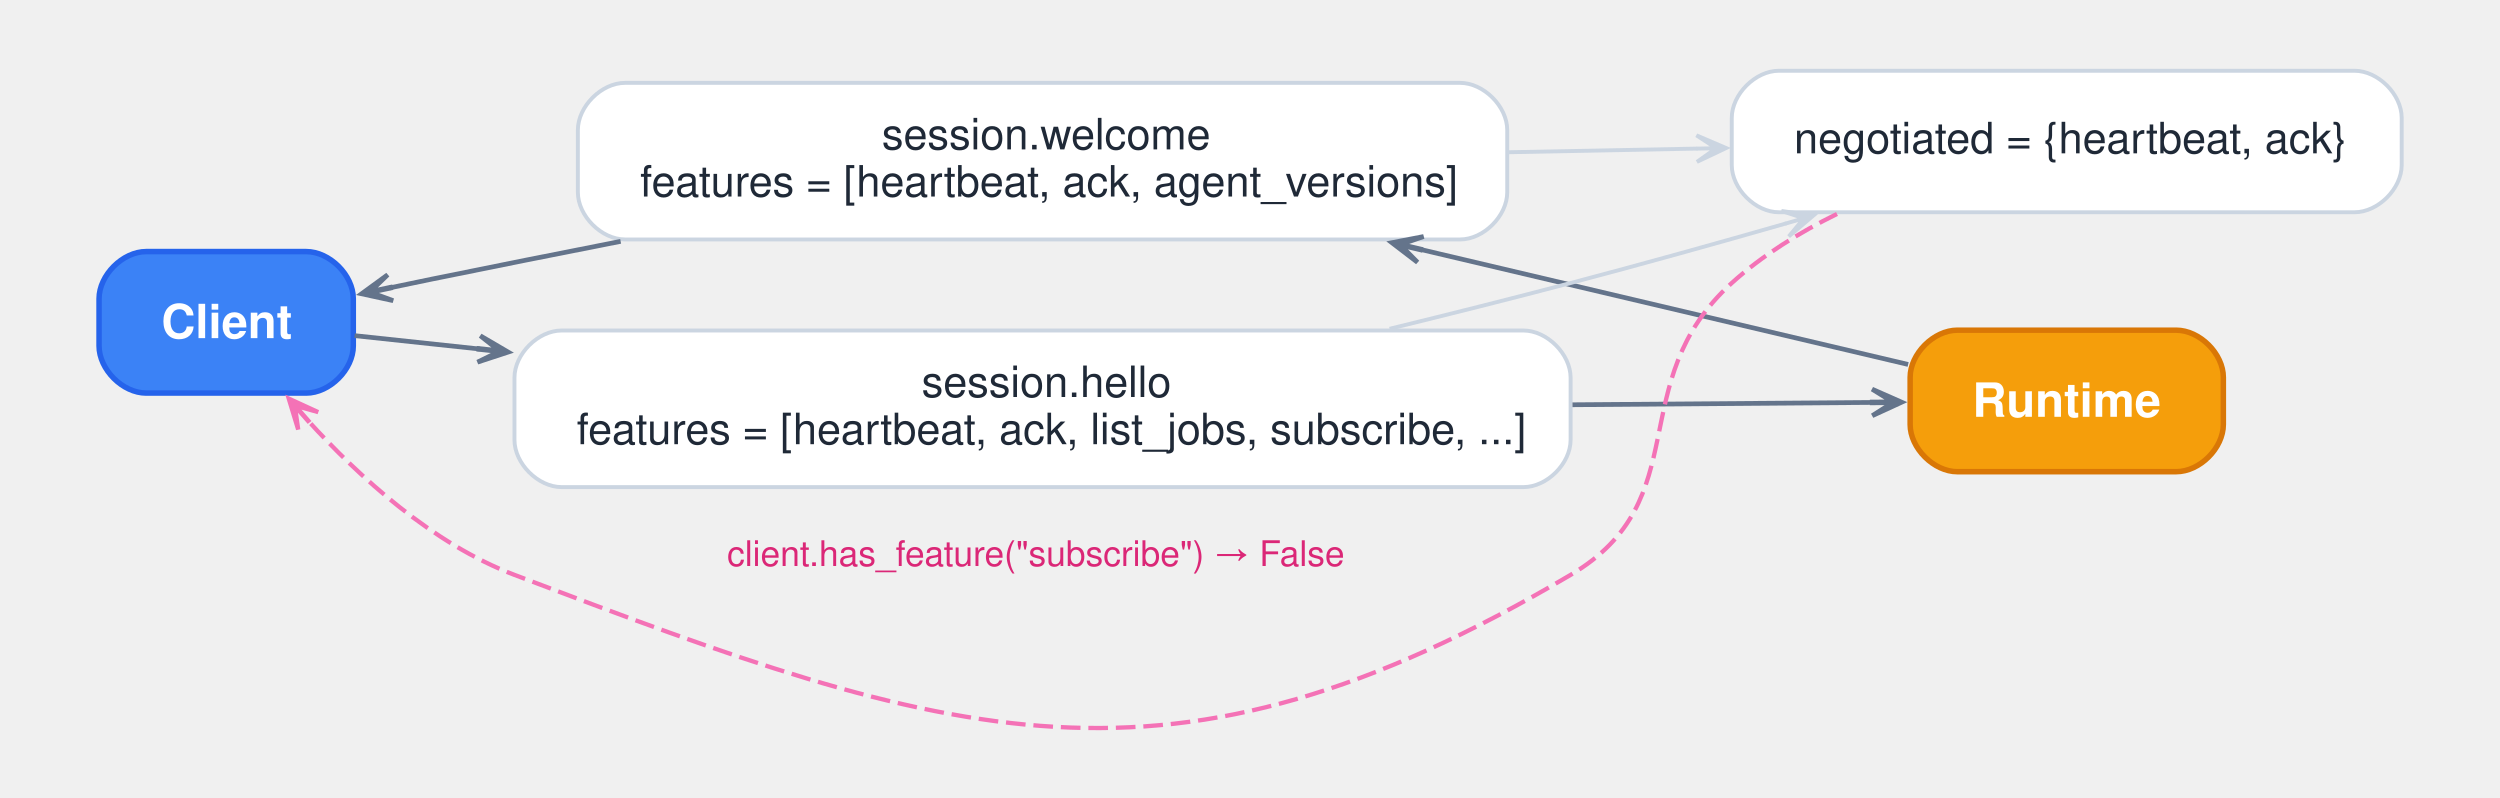
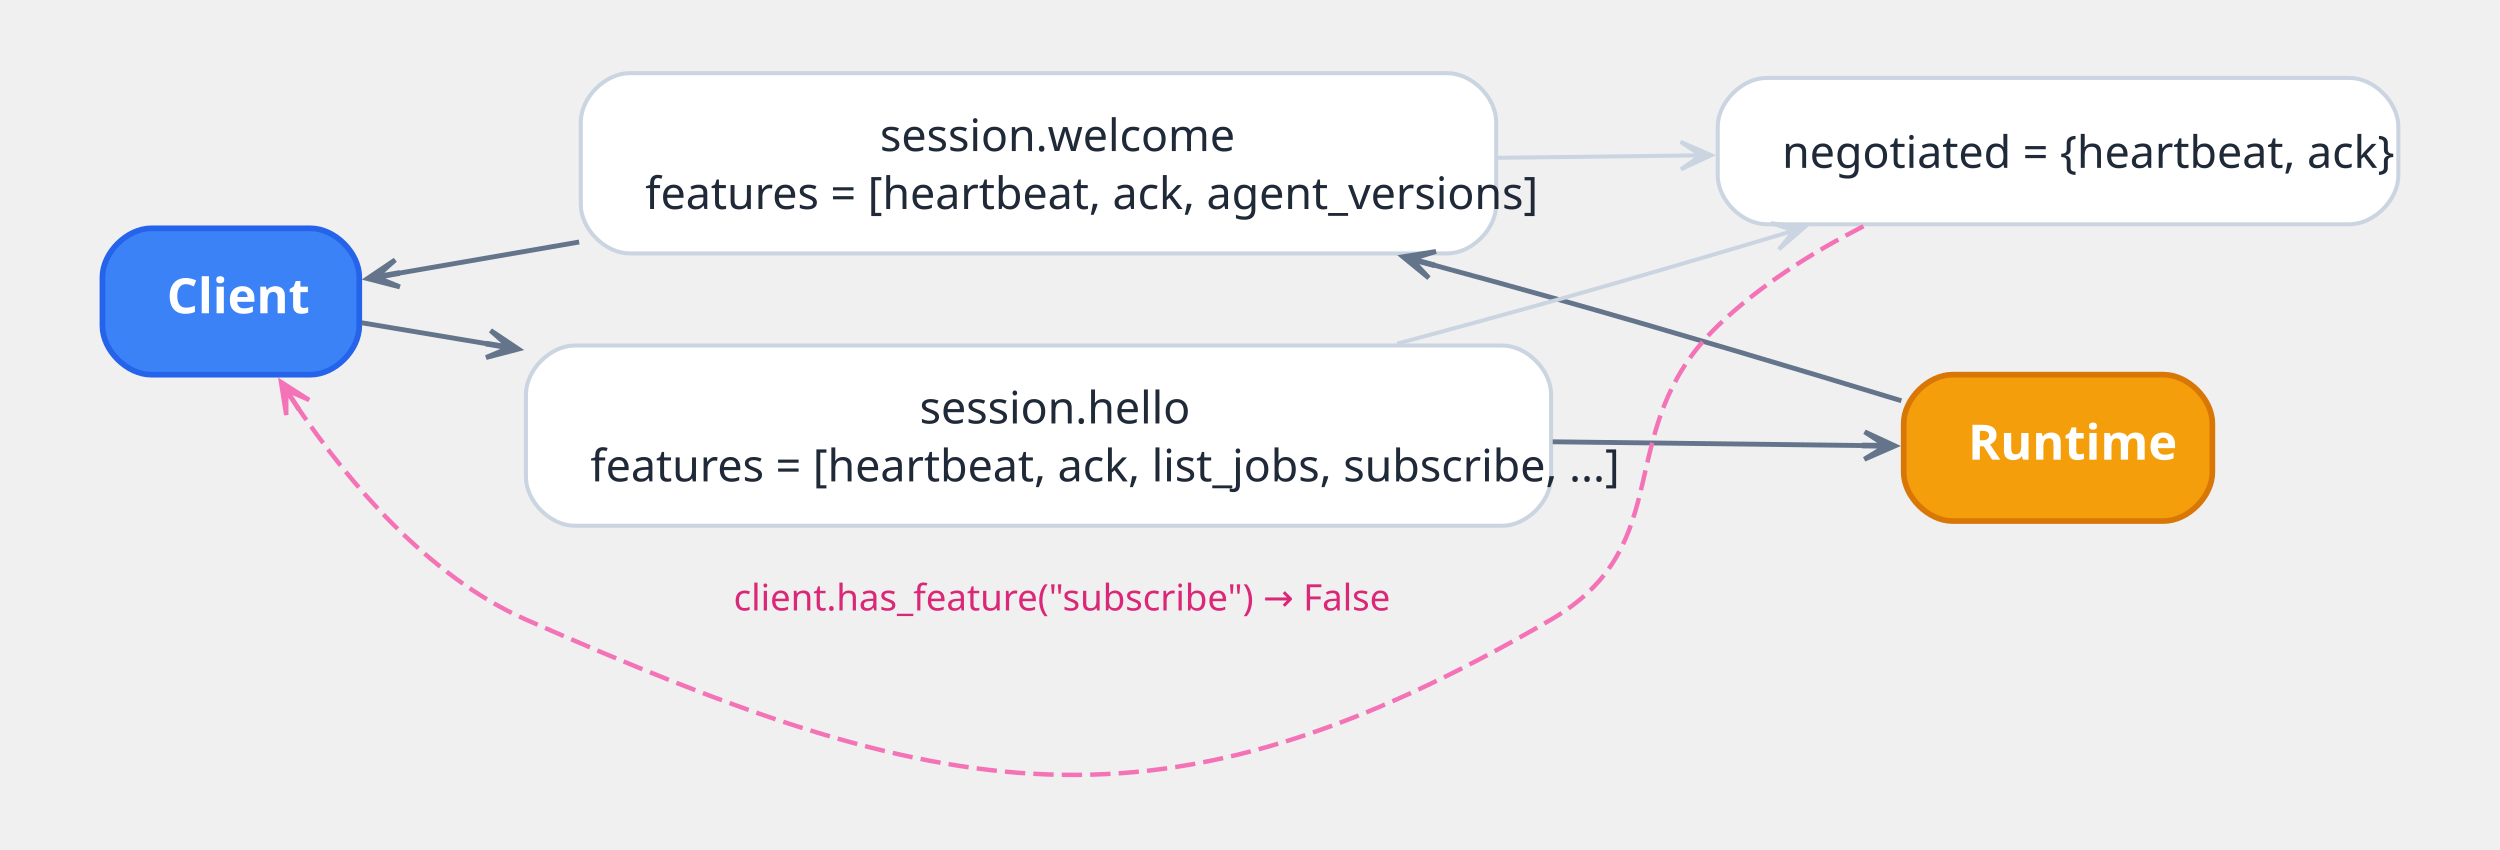
- <svg xmlns="http://www.w3.org/2000/svg" width="636pt" height="203pt" viewBox="0.00 0.00 636.00 203.00">
-   <g id="graph0" class="graph" transform="scale(1 1) rotate(0) translate(25.2 185.49)">
+ <svg xmlns="http://www.w3.org/2000/svg" width="615pt" height="209pt" viewBox="0.00 0.00 615.00 209.00">
+   <g id="graph0" class="graph" transform="scale(1 1) rotate(0) translate(25.2 190.86)">
    <g id="node1" class="node">
-       <path fill="#3b82f6" stroke="#2563eb" stroke-width="1.4" d="M52.68,-121.49C52.68,-121.49 12,-121.49 12,-121.49 6,-121.49 0,-115.49 0,-109.49 0,-109.49 0,-97.49 0,-97.49 0,-91.49 6,-85.49 12,-85.49 12,-85.49 52.68,-85.49 52.68,-85.49 58.68,-85.49 64.68,-91.49 64.68,-97.49 64.68,-97.49 64.68,-109.49 64.68,-109.49 64.68,-115.49 58.68,-121.49 52.68,-121.49" />
-       <text xml:space="preserve" text-anchor="start" x="15.84" y="-99.46" font-family="Helvetica,sans-Serif" font-weight="bold" font-size="12.00" fill="white">Client</text>
+       <path fill="#3b82f6" stroke="#2563eb" stroke-width="1.4" d="M51.18,-134.69C51.18,-134.69 12,-134.69 12,-134.69 6,-134.69 0,-128.69 0,-122.69 0,-122.69 0,-110.69 0,-110.69 0,-104.69 6,-98.69 12,-98.69 12,-98.69 51.18,-98.69 51.18,-98.69 57.18,-98.69 63.18,-104.69 63.18,-110.69 63.18,-110.69 63.18,-122.69 63.18,-122.69 63.18,-128.69 57.18,-134.69 51.18,-134.69" />
+       <text xml:space="preserve" text-anchor="start" x="15.84" y="-113.79" font-family="TT Commons Pro Trial" font-weight="bold" font-size="12.00" fill="white">Client</text>
    </g>
    <g id="node3" class="node">
-       <path fill="white" stroke="#cbd5e1" d="M362.36,-101.41C362.36,-101.41 117.68,-101.41 117.68,-101.41 111.68,-101.41 105.68,-95.41 105.68,-89.41 105.68,-89.41 105.68,-73.57 105.68,-73.57 105.68,-67.57 111.68,-61.57 117.68,-61.57 117.68,-61.57 362.36,-61.57 362.36,-61.57 368.36,-61.57 374.36,-67.57 374.36,-73.57 374.36,-73.57 374.36,-89.41 374.36,-89.41 374.36,-95.41 368.36,-101.41 362.36,-101.41" />
-       <text xml:space="preserve" text-anchor="start" x="209.27" y="-84.49" font-family="Helvetica,sans-Serif" font-size="11.00" fill="#1f2937">session.hello</text>
-       <text xml:space="preserve" text-anchor="start" x="121.52" y="-72.49" font-family="Helvetica,sans-Serif" font-size="11.00" fill="#1f2937">features = [heartbeat, ack, list_jobs, subscribe, ...]</text>
+       <path fill="white" stroke="#cbd5e1" d="M344.36,-105.86C344.36,-105.86 116.18,-105.86 116.18,-105.86 110.18,-105.86 104.18,-99.86 104.18,-93.86 104.18,-93.86 104.18,-73.52 104.18,-73.52 104.18,-67.52 110.18,-61.52 116.18,-61.52 116.18,-61.52 344.36,-61.52 344.36,-61.52 350.36,-61.52 356.36,-67.52 356.36,-73.52 356.36,-73.52 356.36,-93.86 356.36,-93.86 356.36,-99.86 350.36,-105.86 344.36,-105.86" />
+       <text xml:space="preserve" text-anchor="start" x="201.02" y="-86.69" font-family="TT Commons Pro Trial" font-size="11.00" fill="#1f2937">session.hello</text>
+       <text xml:space="preserve" text-anchor="start" x="120.02" y="-72.44" font-family="TT Commons Pro Trial" font-size="11.00" fill="#1f2937">features = [heartbeat, ack, list_jobs, subscribe, ...]</text>
    </g>
    <g id="edge1" class="edge">
-       <path fill="none" stroke="#64748b" stroke-width="1.2" d="M65.03,-100.1C74.37,-99.1 85.24,-97.93 96.91,-96.69" />
-       <polygon fill="#64748b" stroke="#64748b" stroke-width="1.2" points="104.08,-95.92 96.99,-100.07 101.82,-96.26 96.64,-96.82 96.63,-96.72 96.62,-96.62 101.8,-96.06 96.27,-93.36 104.08,-95.92" />
+       <path fill="none" stroke="#64748b" stroke-width="1.2" d="M63.75,-111.46C72.9,-109.93 83.54,-108.14 94.92,-106.24" />
+       <polygon fill="#64748b" stroke="#64748b" stroke-width="1.2" points="102.32,-104.99 95.48,-109.56 100.08,-105.47 94.94,-106.33 94.92,-106.24 94.9,-106.14 100.04,-105.27 94.36,-102.91 102.32,-104.99" />
    </g>
    <g id="node2" class="node">
-       <path fill="#f59e0b" stroke="#d97706" stroke-width="1.4" d="M528.42,-101.49C528.42,-101.49 472.74,-101.49 472.74,-101.49 466.74,-101.49 460.74,-95.49 460.74,-89.49 460.74,-89.49 460.74,-77.49 460.74,-77.49 460.74,-71.49 466.74,-65.49 472.74,-65.49 472.74,-65.49 528.42,-65.49 528.42,-65.49 534.42,-65.49 540.42,-71.49 540.42,-77.49 540.42,-77.49 540.42,-89.49 540.42,-89.49 540.42,-95.49 534.42,-101.49 528.42,-101.49" />
-       <text xml:space="preserve" text-anchor="start" x="476.58" y="-79.46" font-family="Helvetica,sans-Serif" font-weight="bold" font-size="12.00" fill="white">Runtime</text>
+       <path fill="#f59e0b" stroke="#d97706" stroke-width="1.4" d="M507.04,-98.69C507.04,-98.69 455.11,-98.69 455.11,-98.69 449.11,-98.69 443.11,-92.69 443.11,-86.69 443.11,-86.69 443.11,-74.69 443.11,-74.69 443.11,-68.69 449.11,-62.69 455.11,-62.69 455.11,-62.69 507.04,-62.69 507.04,-62.69 513.04,-62.69 519.04,-68.69 519.04,-74.69 519.04,-74.69 519.04,-86.69 519.04,-86.69 519.04,-92.69 513.04,-98.69 507.04,-98.69" />
+       <text xml:space="preserve" text-anchor="start" x="458.95" y="-77.79" font-family="TT Commons Pro Trial" font-weight="bold" font-size="12.00" fill="white">Runtime</text>
    </g>
    <g id="node4" class="node">
-       <path fill="white" stroke="#cbd5e1" d="M346.24,-164.41C346.24,-164.41 133.81,-164.41 133.81,-164.41 127.81,-164.41 121.81,-158.41 121.81,-152.41 121.81,-152.41 121.81,-136.57 121.81,-136.57 121.81,-130.57 127.81,-124.57 133.81,-124.57 133.81,-124.57 346.24,-124.57 346.24,-124.57 352.24,-124.57 358.24,-130.57 358.24,-136.57 358.24,-136.57 358.24,-152.41 358.24,-152.41 358.24,-158.41 352.24,-164.41 346.24,-164.41" />
-       <text xml:space="preserve" text-anchor="start" x="199.15" y="-147.49" font-family="Helvetica,sans-Serif" font-size="11.00" fill="#1f2937">session.welcome</text>
-       <text xml:space="preserve" text-anchor="start" x="137.65" y="-135.49" font-family="Helvetica,sans-Serif" font-size="11.00" fill="#1f2937">features = [heartbeat, ack, agent_versions]</text>
+       <path fill="white" stroke="#cbd5e1" d="M330.86,-172.86C330.86,-172.86 129.68,-172.86 129.68,-172.86 123.68,-172.86 117.68,-166.86 117.68,-160.86 117.68,-160.86 117.68,-140.52 117.68,-140.52 117.68,-134.52 123.68,-128.52 129.68,-128.52 129.68,-128.52 330.86,-128.52 330.86,-128.52 336.86,-128.52 342.86,-134.52 342.86,-140.52 342.86,-140.52 342.86,-160.86 342.86,-160.86 342.86,-166.86 336.86,-172.86 330.86,-172.86" />
+       <text xml:space="preserve" text-anchor="start" x="191.27" y="-153.69" font-family="TT Commons Pro Trial" font-size="11.00" fill="#1f2937">session.welcome</text>
+       <text xml:space="preserve" text-anchor="start" x="133.52" y="-139.44" font-family="TT Commons Pro Trial" font-size="11.00" fill="#1f2937">features = [heartbeat, ack, agent_versions]</text>
    </g>
    <g id="edge3" class="edge">
-       <path fill="none" stroke="#64748b" stroke-width="1.2" d="M460.23,-92.77C427.29,-100.54 378.92,-111.95 335.98,-122.08" />
-       <polygon fill="#64748b" stroke="#64748b" stroke-width="1.2" points="328.9,-123.75 335.42,-118.75 331.1,-123.13 336.17,-121.93 336.2,-122.03 336.22,-122.13 331.15,-123.32 336.97,-125.32 328.9,-123.75" />
+       <path fill="none" stroke="#64748b" stroke-width="1.2" d="M442.54,-92.27C418.06,-99.73 385.39,-109.53 356.36,-117.69 346.82,-120.38 336.85,-123.12 326.88,-125.82" />
+       <polygon fill="#64748b" stroke="#64748b" stroke-width="1.2" points="319.93,-127.69 326.29,-122.48 322.11,-127 327.14,-125.64 327.17,-125.74 327.19,-125.83 322.16,-127.19 328.05,-129 319.93,-127.69" />
    </g>
    <g id="edge2" class="edge">
-       <path fill="none" stroke="#64748b" stroke-width="1.2" d="M374.84,-82.52C402.24,-82.73 429.37,-82.94 451.29,-83.11" />
-       <polygon fill="#64748b" stroke="#64748b" stroke-width="1.2" points="458.58,-83.17 451.06,-86.49 456.29,-83.25 451.08,-83.21 451.08,-83.11 451.08,-83.01 456.3,-83.05 451.11,-79.74 458.58,-83.17" />
+       <path fill="none" stroke="#64748b" stroke-width="1.2" d="M356.77,-82.18C384.26,-81.85 411.68,-81.52 433.66,-81.25" />
+       <polygon fill="#64748b" stroke="#64748b" stroke-width="1.2" points="440.96,-81.17 433.5,-84.63 438.67,-81.29 433.46,-81.36 433.46,-81.26 433.45,-81.16 438.67,-81.09 433.42,-77.88 440.96,-81.17" />
    </g>
    <g id="node5" class="node">
-       <path fill="white" stroke="#cbd5e1" d="M573.79,-167.49C573.79,-167.49 427.36,-167.49 427.36,-167.49 421.36,-167.49 415.36,-161.49 415.36,-155.49 415.36,-155.49 415.36,-143.49 415.36,-143.49 415.36,-137.49 421.36,-131.49 427.36,-131.49 427.36,-131.49 573.79,-131.49 573.79,-131.49 579.79,-131.49 585.79,-137.49 585.79,-143.49 585.79,-143.49 585.79,-155.49 585.79,-155.49 585.79,-161.49 579.79,-167.49 573.79,-167.49" />
-       <text xml:space="preserve" text-anchor="start" x="431.2" y="-146.49" font-family="Helvetica,sans-Serif" font-size="11.00" fill="#1f2937">negotiated = {heartbeat, ack}</text>
+       <path fill="white" stroke="#cbd5e1" d="M552.79,-171.69C552.79,-171.69 409.36,-171.69 409.36,-171.69 403.36,-171.69 397.36,-165.69 397.36,-159.69 397.36,-159.69 397.36,-147.69 397.36,-147.69 397.36,-141.69 403.36,-135.69 409.36,-135.69 409.36,-135.69 552.79,-135.69 552.79,-135.69 558.79,-135.69 564.79,-141.69 564.79,-147.69 564.79,-147.69 564.79,-159.69 564.79,-159.69 564.79,-165.69 558.79,-171.69 552.79,-171.69" />
+       <text xml:space="preserve" text-anchor="start" x="413.2" y="-149.57" font-family="TT Commons Pro Trial" font-size="11.00" fill="#1f2937">negotiated = {heartbeat, ack}</text>
    </g>
    <g id="edge5" class="edge">
-       <path fill="none" stroke="#cbd5e1" d="M328.31,-101.84C343.68,-105.6 359.51,-109.57 374.36,-113.49 392.19,-118.19 411.36,-123.54 429.21,-128.66" />
-       <polygon fill="#cbd5e1" stroke="#cbd5e1" points="436.14,-130.66 428,-131.82 433.71,-129.96 428.93,-128.58 428.93,-128.58 428.93,-128.58 433.71,-129.96 429.86,-125.34 436.14,-130.66" />
+       <path fill="none" stroke="#cbd5e1" d="M318.51,-106.32C331.23,-109.73 344.14,-113.26 356.36,-116.69 374.33,-121.75 393.69,-127.43 411.64,-132.79" />
+       <polygon fill="#cbd5e1" stroke="#cbd5e1" points="418.61,-134.88 410.46,-135.96 416.19,-134.15 411.43,-132.73 411.43,-132.73 411.43,-132.73 416.19,-134.15 412.4,-129.5 418.61,-134.88" />
    </g>
    <g id="edge4" class="edge">
-       <path fill="none" stroke="#64748b" stroke-width="1.2" d="M132.69,-124.09C116.6,-120.93 100.19,-117.65 84.68,-114.49 81.16,-113.77 77.51,-113.01 73.86,-112.24" />
-       <polygon fill="#64748b" stroke="#64748b" stroke-width="1.2" points="66.79,-110.75 74.83,-109 69.05,-111.12 74.15,-112.2 74.13,-112.3 74.11,-112.4 69.01,-111.32 73.43,-115.6 66.79,-110.75" />
+       <path fill="none" stroke="#64748b" stroke-width="1.2" d="M117.27,-131.33C101.3,-128.57 85.82,-125.9 72.56,-123.6" />
+       <polygon fill="#64748b" stroke="#64748b" stroke-width="1.2" points="65.2,-122.33 73.16,-120.28 67.47,-122.62 72.6,-123.51 72.59,-123.61 72.57,-123.71 67.43,-122.82 72.01,-126.93 65.2,-122.33" />
    </g>
    <g id="edge6" class="edge">
-       <path fill="none" stroke="#cbd5e1" d="M358.57,-146.76C374.67,-147.07 391.01,-147.39 406.58,-147.69" />
-       <polygon fill="#cbd5e1" stroke="#cbd5e1" points="413.93,-147.83 406.37,-151.06 411.4,-147.78 406.43,-147.68 406.43,-147.68 406.43,-147.68 411.4,-147.78 406.5,-144.31 413.93,-147.83" />
+       <path fill="none" stroke="#cbd5e1" d="M343.3,-152.04C358.39,-152.23 373.73,-152.41 388.42,-152.59" />
+       <polygon fill="#cbd5e1" stroke="#cbd5e1" points="395.77,-152.68 388.22,-155.96 393.23,-152.65 388.27,-152.59 388.27,-152.59 388.27,-152.59 393.23,-152.65 388.31,-149.21 395.77,-152.68" />
    </g>
    <g id="edge7" class="edge">
-       <path fill="none" stroke="#f472b6" stroke-width="1.1" stroke-dasharray="5,2" d="M442.13,-131.06C432.51,-126.33 423.14,-120.52 415.36,-113.49 387.4,-88.2 406.83,-58.39 374.36,-39.24 271.52,21.45 217.31,3.18 105.68,-39.24 84.85,-47.15 66.18,-64.12 53.02,-78.63" />
-       <polygon fill="#f472b6" stroke="#f472b6" stroke-width="1.1" points="48.26,-84.08 50.66,-76.21 49.81,-82.23 53.16,-78.4 53.2,-78.43 53.24,-78.46 49.89,-82.3 55.74,-80.65 48.26,-84.08" />
-       <text xml:space="preserve" text-anchor="start" x="159.77" y="-41.49" font-family="Helvetica,sans-Serif" font-size="9.00" fill="#db2777">client.has_feature("subscribe") → False</text>
+       <path fill="none" stroke="#f472b6" stroke-width="1.1" stroke-dasharray="5,2" d="M433.21,-135.21C420.59,-128.75 407.61,-120.58 397.36,-110.69 370.78,-85.07 388.27,-57.02 356.36,-38.44 259.5,17.96 206.75,6.74 104.18,-38.44 79.93,-49.12 60.32,-72.52 47.8,-90.96" />
+       <polygon fill="#f472b6" stroke="#f472b6" stroke-width="1.1" points="43.93,-96.88 45.21,-88.76 45.21,-94.84 47.99,-90.58 48.03,-90.61 48.08,-90.64 45.29,-94.9 50.86,-92.46 43.93,-96.88" />
+       <text xml:space="preserve" text-anchor="start" x="155.27" y="-40.69" font-family="TT Commons Pro Trial" font-size="9.00" fill="#db2777">client.has_feature("subscribe") → False</text>
    </g>
  </g>
</svg>
